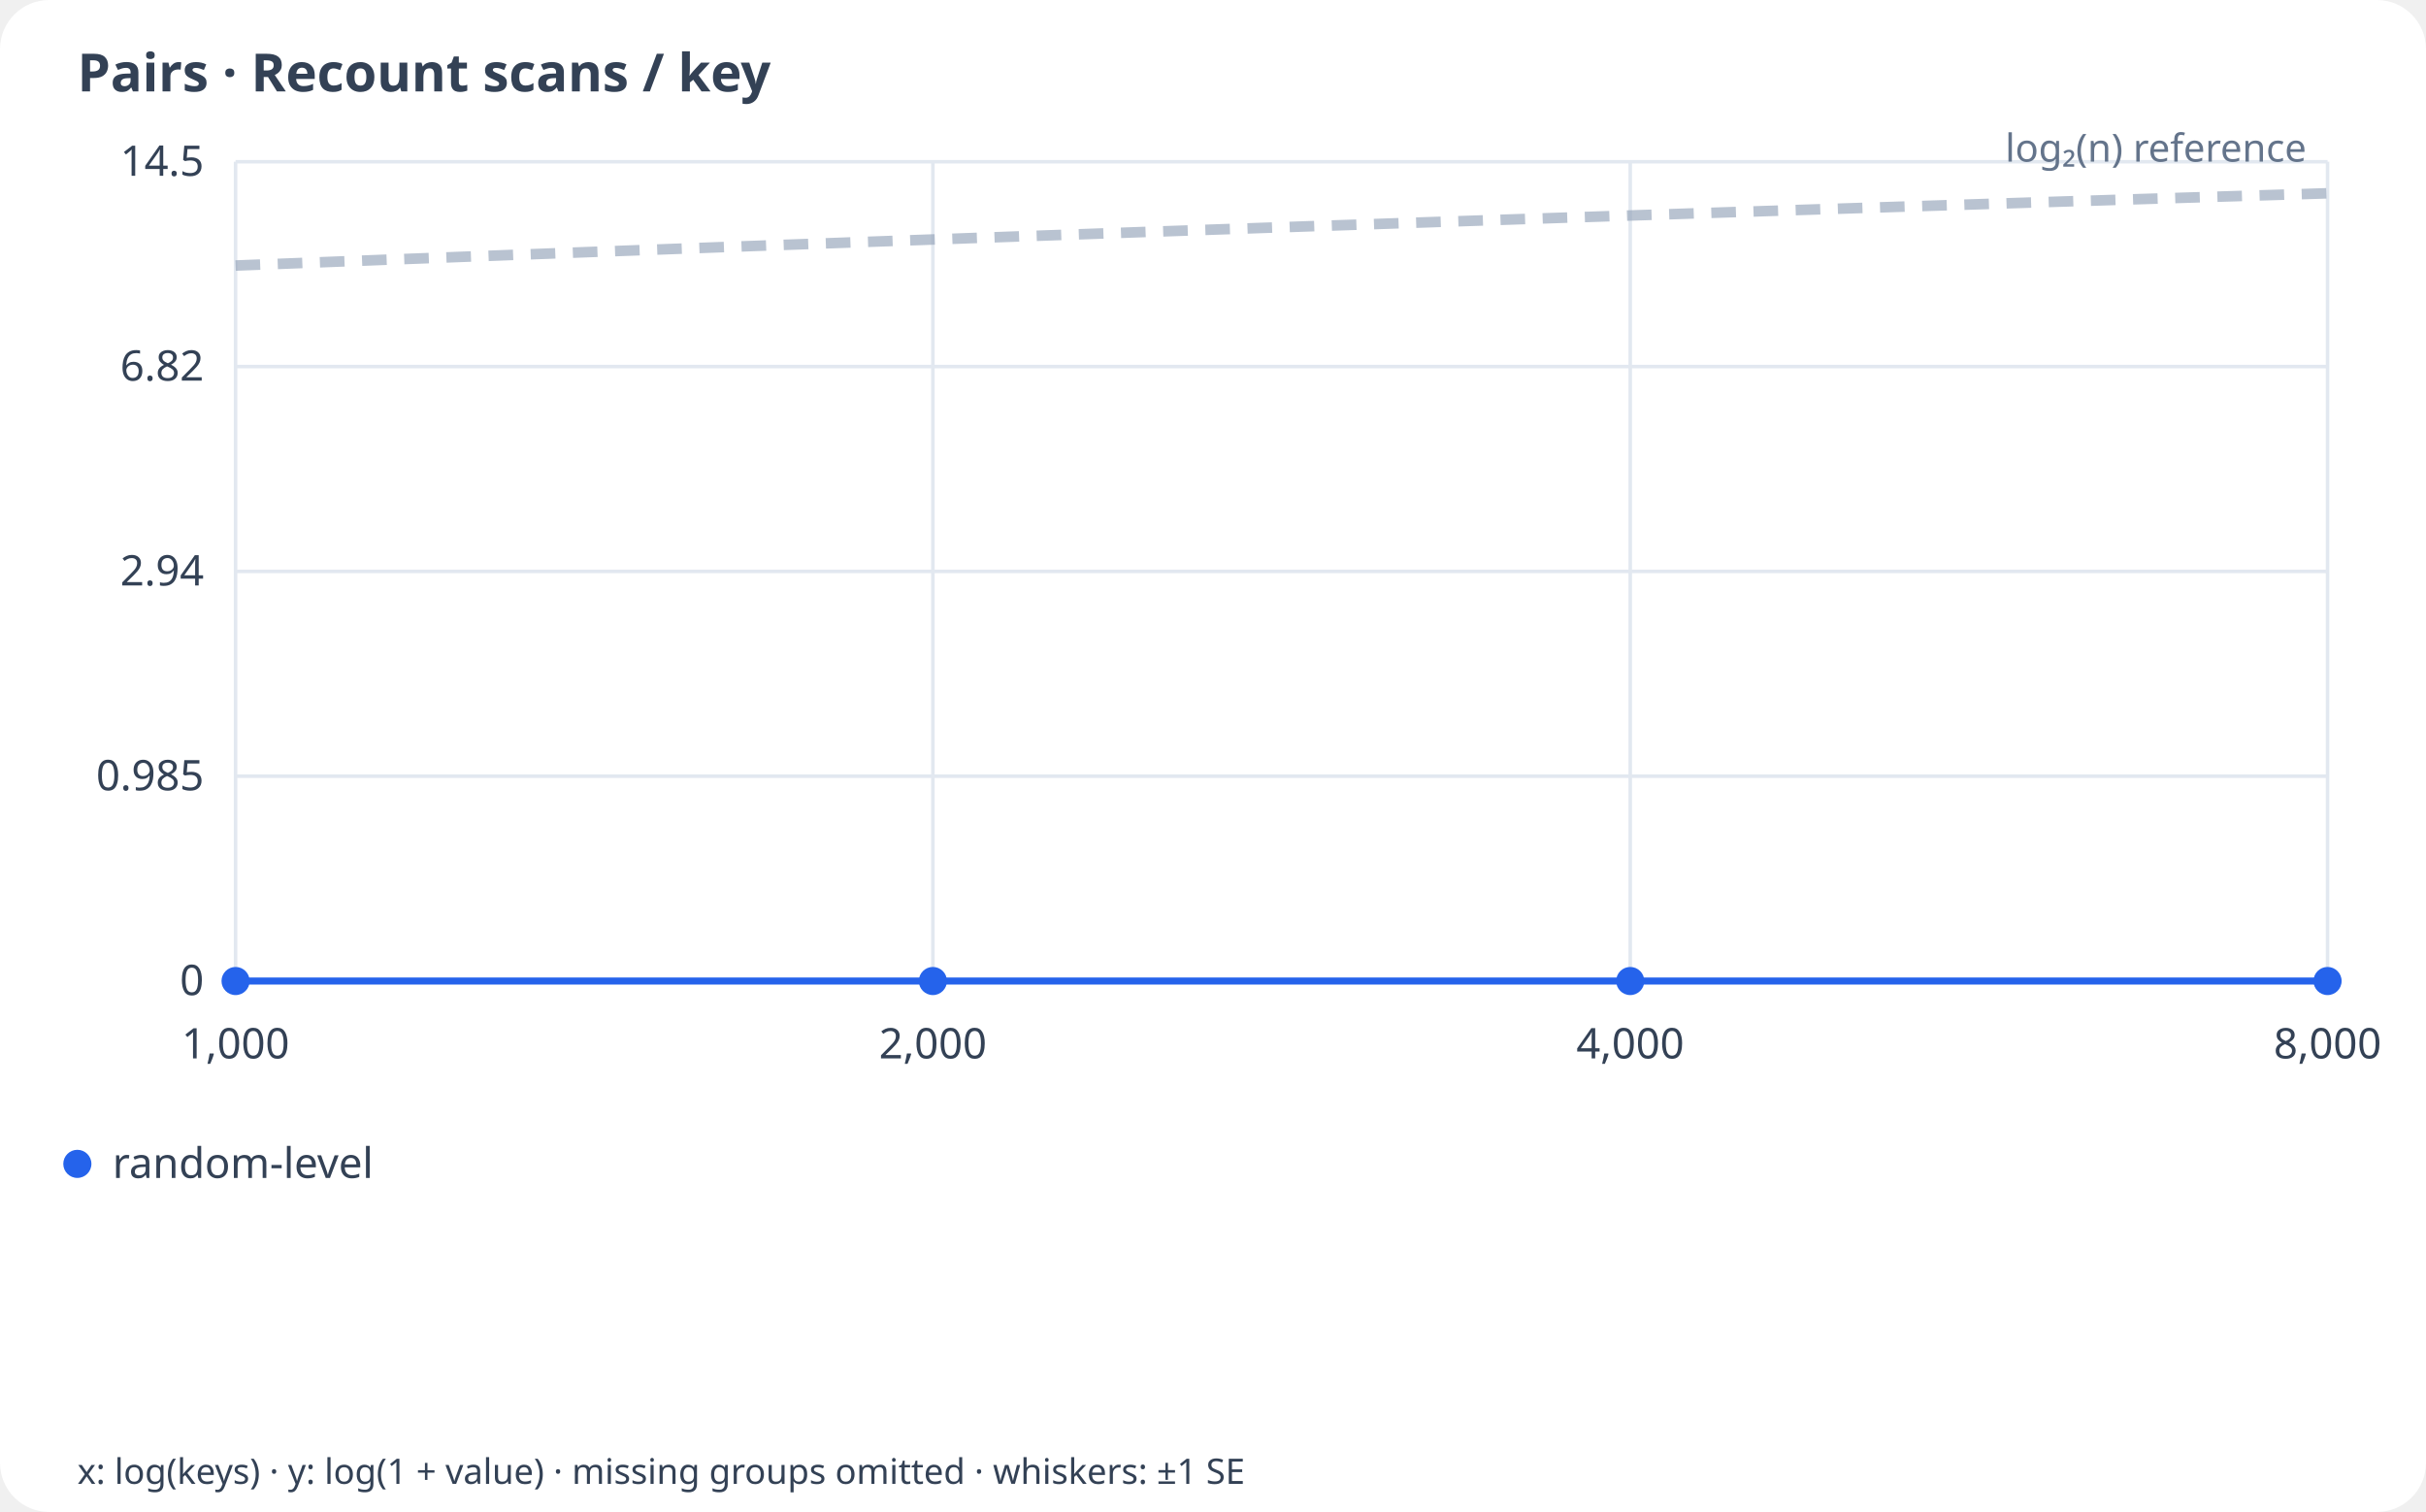
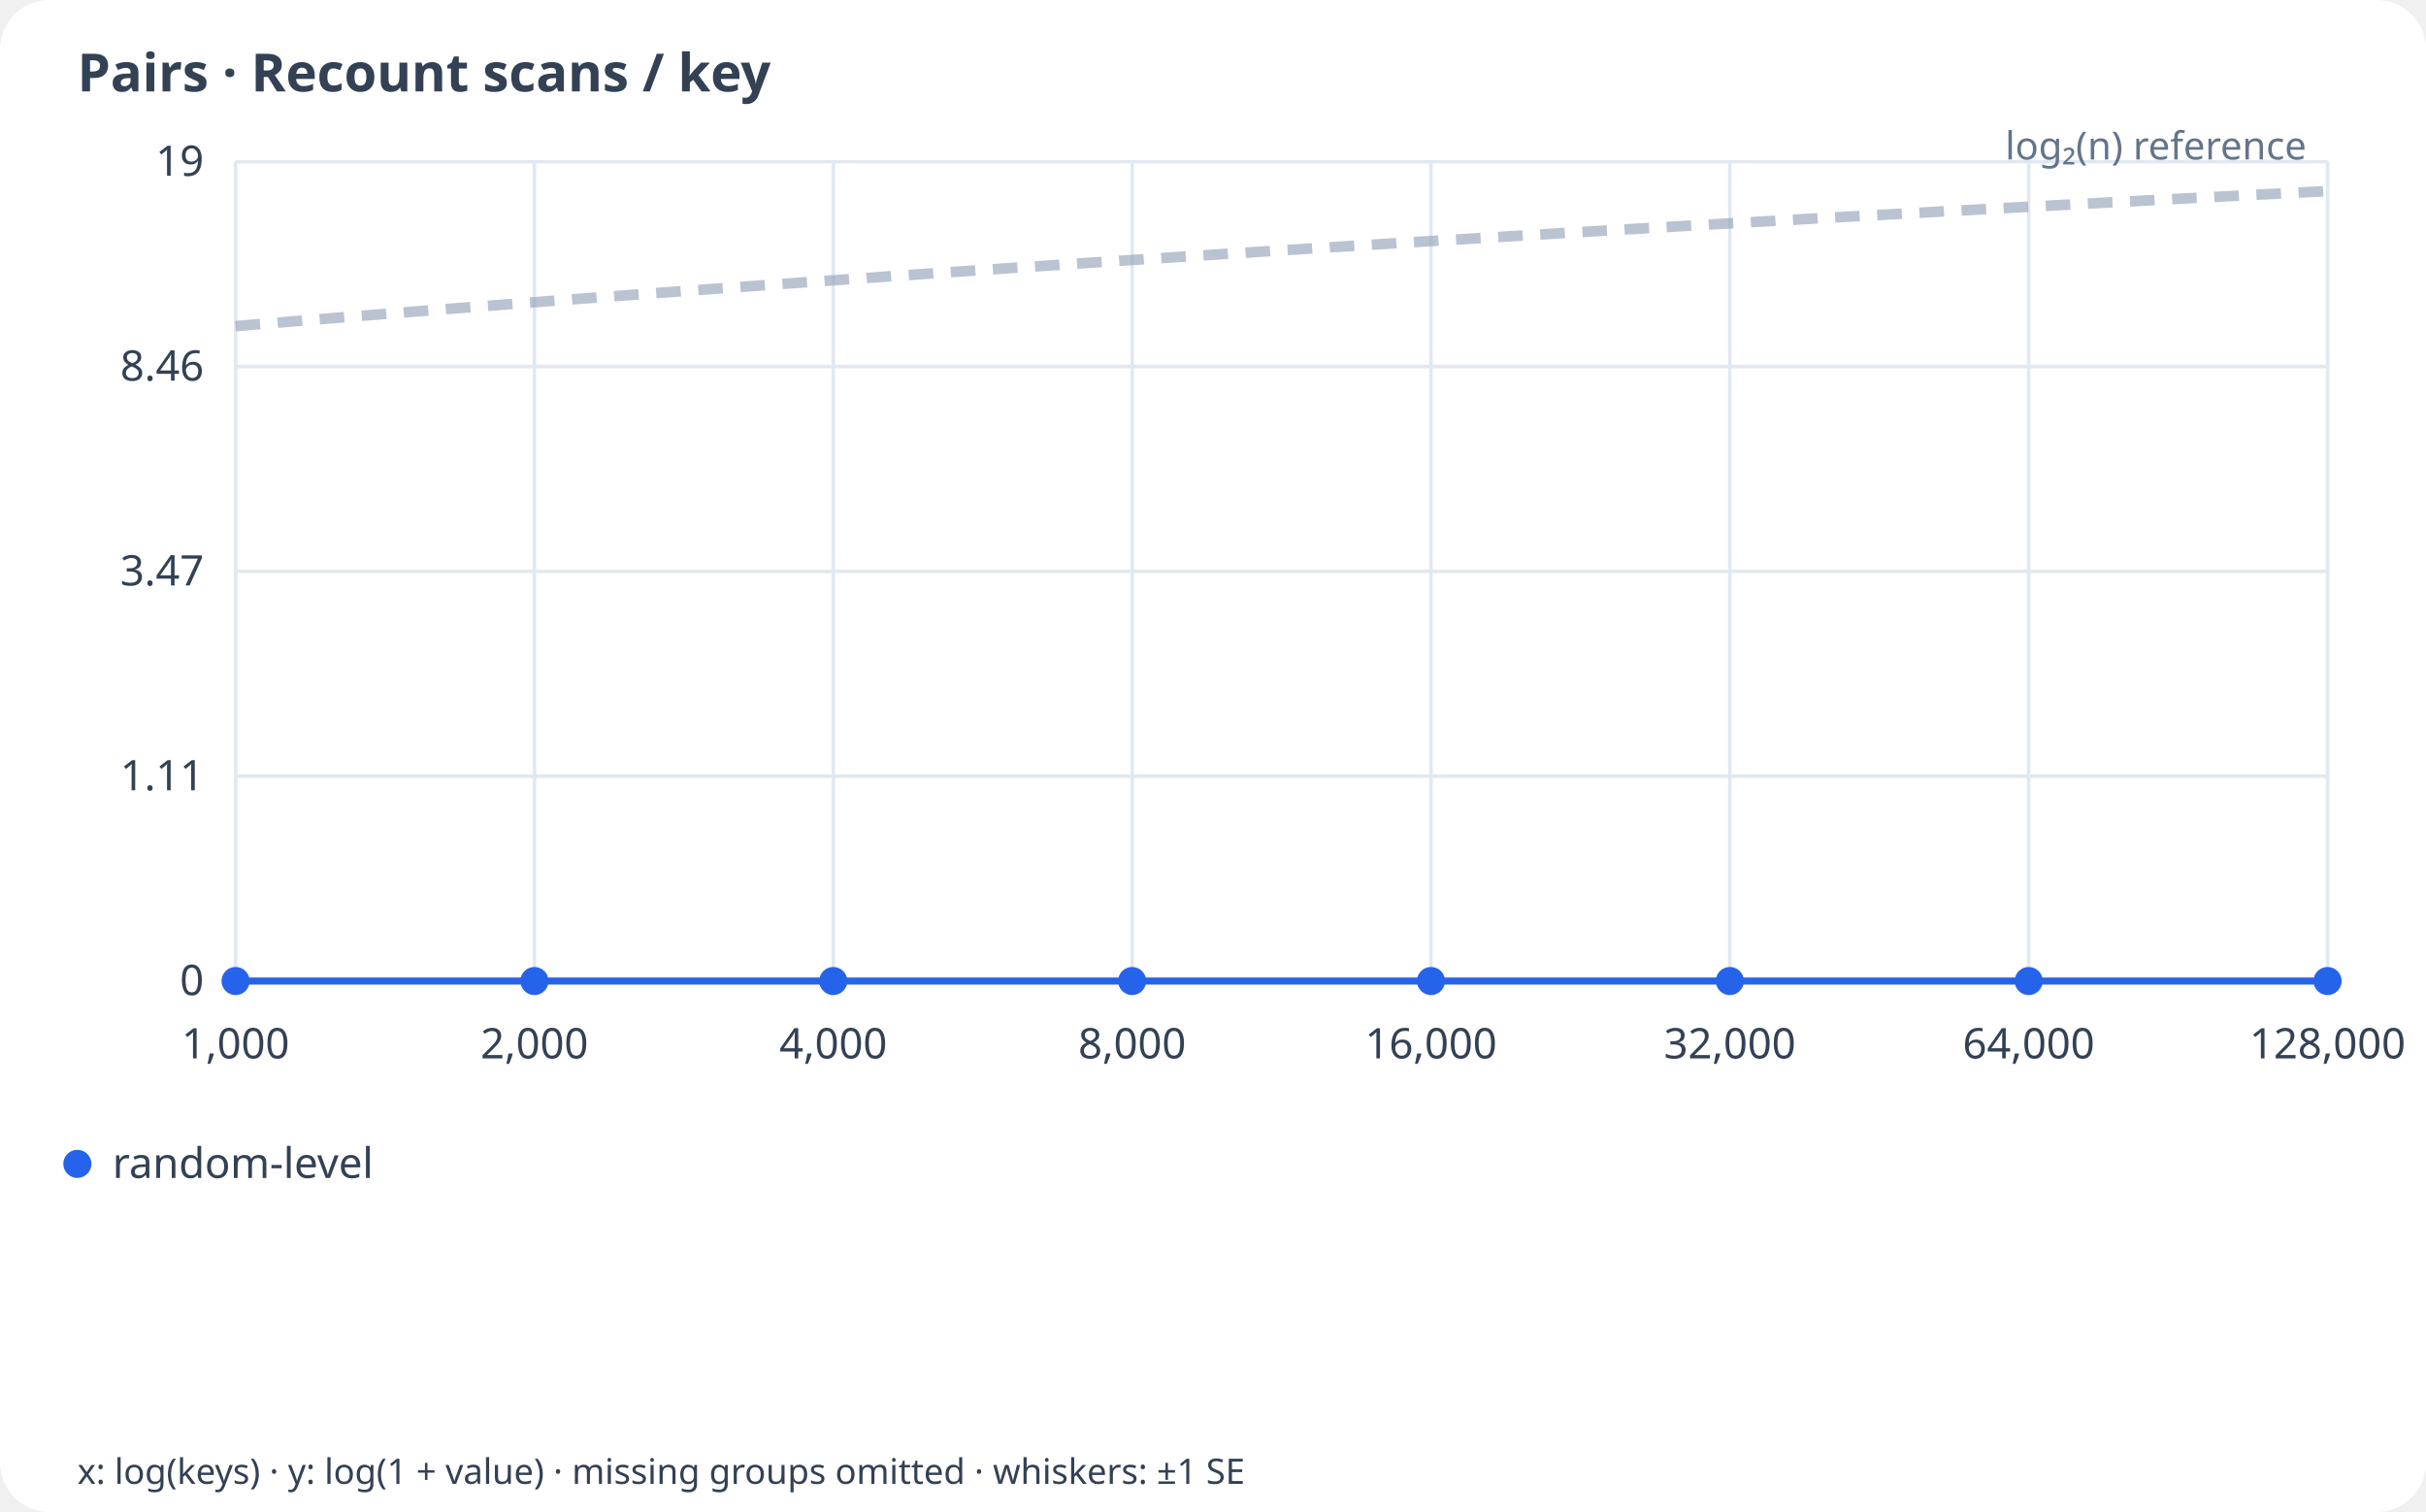
<svg xmlns="http://www.w3.org/2000/svg" viewBox="0 0 690 430" role="img" aria-labelledby="title desc">
  <style>text{font:12px system-ui,sans-serif;fill:#334155}.grid{stroke:#e2e8f0}path,line{vector-effect:non-scaling-stroke}</style>
  <rect width="690" height="430" rx="14" fill="white" />
  <text x="22" y="26" style="font-size:15px;font-weight:650">Pairs · Recount scans / key</text>
  <line class="grid" x1="67" x2="662" y1="279.00" y2="279.00" />
  <text x="58" y="283.00" text-anchor="end">0</text>
  <line class="grid" x1="67" x2="662" y1="220.75" y2="220.75" />
-   <text x="58" y="224.75" text-anchor="end">0.985</text>
+   <text x="58" y="224.75" text-anchor="end">1.11</text>
  <line class="grid" x1="67" x2="662" y1="162.50" y2="162.50" />
-   <text x="58" y="166.50" text-anchor="end">2.94</text>
+   <text x="58" y="166.50" text-anchor="end">3.47</text>
  <line class="grid" x1="67" x2="662" y1="104.25" y2="104.25" />
-   <text x="58" y="108.25" text-anchor="end">6.82</text>
+   <text x="58" y="108.25" text-anchor="end">8.46</text>
  <line class="grid" x1="67" x2="662" y1="46.00" y2="46.00" />
-   <text x="58" y="50.00" text-anchor="end">14.5</text>
+   <text x="58" y="50.00" text-anchor="end">19</text>
  <line class="grid" x1="67.00" x2="67.00" y1="46" y2="279" />
  <text x="67.00" y="301" text-anchor="middle">1,000</text>
-   <line class="grid" x1="265.33" x2="265.33" y1="46" y2="279" />
-   <text x="265.33" y="301" text-anchor="middle">2,000</text>
-   <line class="grid" x1="463.67" x2="463.67" y1="46" y2="279" />
-   <text x="463.67" y="301" text-anchor="middle">4,000</text>
+   <line class="grid" x1="152.00" x2="152.00" y1="46" y2="279" />
+   <text x="152.00" y="301" text-anchor="middle">2,000</text>
+   <line class="grid" x1="237.00" x2="237.00" y1="46" y2="279" />
+   <text x="237.00" y="301" text-anchor="middle">4,000</text>
+   <line class="grid" x1="322.00" x2="322.00" y1="46" y2="279" />
+   <text x="322.00" y="301" text-anchor="middle">8,000</text>
+   <line class="grid" x1="407.00" x2="407.00" y1="46" y2="279" />
+   <text x="407.00" y="301" text-anchor="middle">16,000</text>
+   <line class="grid" x1="492.00" x2="492.00" y1="46" y2="279" />
+   <text x="492.00" y="301" text-anchor="middle">32,000</text>
+   <line class="grid" x1="577.00" x2="577.00" y1="46" y2="279" />
+   <text x="577.00" y="301" text-anchor="middle">64,000</text>
  <line class="grid" x1="662.00" x2="662.00" y1="46" y2="279" />
-   <text x="662.00" y="301" text-anchor="middle">8,000</text>
-   <path class="log-reference" d="M67.00,75.52 L72.95,75.29 L78.90,75.06 L84.85,74.83 L90.80,74.60 L96.75,74.37 L102.70,74.14 L108.65,73.91 L114.60,73.68 L120.55,73.46 L126.50,73.23 L132.45,73.00 L138.40,72.78 L144.35,72.55 L150.30,72.33 L156.25,72.11 L162.20,71.88 L168.15,71.66 L174.10,71.44 L180.05,71.22 L186.00,71.00 L191.95,70.78 L197.90,70.56 L203.85,70.34 L209.80,70.12 L215.75,69.90 L221.70,69.68 L227.65,69.47 L233.60,69.25 L239.55,69.04 L245.50,68.82 L251.45,68.61 L257.40,68.39 L263.35,68.18 L269.30,67.97 L275.25,67.75 L281.20,67.54 L287.15,67.33 L293.10,67.12 L299.05,66.91 L305.00,66.70 L310.95,66.49 L316.90,66.28 L322.85,66.07 L328.80,65.86 L334.75,65.66 L340.70,65.45 L346.65,65.24 L352.60,65.04 L358.55,64.83 L364.50,64.63 L370.45,64.42 L376.40,64.22 L382.35,64.02 L388.30,63.82 L394.25,63.61 L400.20,63.41 L406.15,63.21 L412.10,63.01 L418.05,62.81 L424.00,62.61 L429.95,62.41 L435.90,62.21 L441.85,62.01 L447.80,61.81 L453.75,61.62 L459.70,61.42 L465.65,61.22 L471.60,61.03 L477.55,60.83 L483.50,60.63 L489.45,60.44 L495.40,60.25 L501.35,60.05 L507.30,59.86 L513.25,59.66 L519.20,59.47 L525.15,59.28 L531.10,59.09 L537.05,58.90 L543.00,58.71 L548.95,58.52 L554.90,58.33 L560.85,58.14 L566.80,57.95 L572.75,57.76 L578.70,57.57 L584.65,57.38 L590.60,57.19 L596.55,57.01 L602.50,56.82 L608.45,56.63 L614.40,56.45 L620.35,56.26 L626.30,56.08 L632.25,55.89 L638.20,55.71 L644.15,55.52 L650.10,55.34 L656.05,55.16 L662.00,54.97" stroke="#94a3b8" stroke-width="3" stroke-dasharray="7 5" opacity="0.65" fill="none" />
-   <text x="656" y="45.97" text-anchor="end" style="fill:#64748b;font-size:11px">log₂(n) reference</text>
+   <text x="662.00" y="301" text-anchor="middle">128,000</text>
+   <path class="log-reference" d="M67.00,92.75 L72.95,92.25 L78.90,91.76 L84.85,91.27 L90.80,90.78 L96.75,90.30 L102.70,89.82 L108.65,89.35 L114.60,88.87 L120.55,88.40 L126.50,87.93 L132.45,87.47 L138.40,87.01 L144.35,86.55 L150.30,86.09 L156.25,85.63 L162.20,85.18 L168.15,84.73 L174.10,84.29 L180.05,83.84 L186.00,83.40 L191.95,82.96 L197.90,82.53 L203.85,82.09 L209.80,81.66 L215.75,81.23 L221.70,80.80 L227.65,80.38 L233.60,79.96 L239.55,79.54 L245.50,79.12 L251.45,78.70 L257.40,78.29 L263.35,77.88 L269.30,77.47 L275.25,77.06 L281.20,76.66 L287.15,76.25 L293.10,75.85 L299.05,75.46 L305.00,75.06 L310.95,74.66 L316.90,74.27 L322.85,73.88 L328.80,73.49 L334.75,73.11 L340.70,72.72 L346.65,72.34 L352.60,71.96 L358.55,71.58 L364.50,71.20 L370.45,70.83 L376.40,70.45 L382.35,70.08 L388.30,69.71 L394.25,69.34 L400.20,68.98 L406.15,68.61 L412.10,68.25 L418.05,67.89 L424.00,67.53 L429.95,67.17 L435.90,66.81 L441.85,66.46 L447.80,66.10 L453.75,65.75 L459.70,65.40 L465.65,65.05 L471.60,64.71 L477.55,64.36 L483.50,64.02 L489.45,63.67 L495.40,63.33 L501.35,62.99 L507.30,62.66 L513.25,62.32 L519.20,61.98 L525.15,61.65 L531.10,61.32 L537.05,60.99 L543.00,60.66 L548.95,60.33 L554.90,60.00 L560.85,59.68 L566.80,59.36 L572.75,59.03 L578.70,58.71 L584.65,58.39 L590.60,58.07 L596.55,57.76 L602.50,57.44 L608.45,57.13 L614.40,56.81 L620.35,56.50 L626.30,56.19 L632.25,55.88 L638.20,55.57 L644.15,55.26 L650.10,54.96 L656.05,54.65 L662.00,54.35" stroke="#94a3b8" stroke-width="3" stroke-dasharray="7 5" opacity="0.65" fill="none" />
+   <text x="656" y="45.35" text-anchor="end" style="fill:#64748b;font-size:11px">log₂(n) reference</text>
  <path d="M67.00,279.00V279.00 M64.00,279.00h6 M64.00,279.00h6" stroke="#2563eb" fill="none" />
  <circle cx="67.00" cy="279.00" r="4" fill="#2563eb" />
-   <path d="M67.00,279.00 L265.33,279.00" stroke="#2563eb" stroke-width="2" fill="none" />
-   <path d="M265.33,279.00V279.00 M262.33,279.00h6 M262.33,279.00h6" stroke="#2563eb" fill="none" />
-   <circle cx="265.33" cy="279.00" r="4" fill="#2563eb" />
-   <path d="M265.33,279.00 L463.67,279.00" stroke="#2563eb" stroke-width="2" fill="none" />
-   <path d="M463.67,279.00V279.00 M460.67,279.00h6 M460.67,279.00h6" stroke="#2563eb" fill="none" />
-   <circle cx="463.67" cy="279.00" r="4" fill="#2563eb" />
-   <path d="M463.67,279.00 L662.00,279.00" stroke="#2563eb" stroke-width="2" fill="none" />
+   <path d="M67.00,279.00 L152.00,279.00" stroke="#2563eb" stroke-width="2" fill="none" />
+   <path d="M152.00,279.00V279.00 M149.00,279.00h6 M149.00,279.00h6" stroke="#2563eb" fill="none" />
+   <circle cx="152.00" cy="279.00" r="4" fill="#2563eb" />
+   <path d="M152.00,279.00 L237.00,279.00" stroke="#2563eb" stroke-width="2" fill="none" />
+   <path d="M237.00,279.00V279.00 M234.00,279.00h6 M234.00,279.00h6" stroke="#2563eb" fill="none" />
+   <circle cx="237.00" cy="279.00" r="4" fill="#2563eb" />
+   <path d="M237.00,279.00 L322.00,279.00" stroke="#2563eb" stroke-width="2" fill="none" />
+   <path d="M322.00,279.00V279.00 M319.00,279.00h6 M319.00,279.00h6" stroke="#2563eb" fill="none" />
+   <circle cx="322.00" cy="279.00" r="4" fill="#2563eb" />
+   <path d="M322.00,279.00 L407.00,279.00" stroke="#2563eb" stroke-width="2" fill="none" />
+   <path d="M407.00,279.00V279.00 M404.00,279.00h6 M404.00,279.00h6" stroke="#2563eb" fill="none" />
+   <circle cx="407.00" cy="279.00" r="4" fill="#2563eb" />
+   <path d="M407.00,279.00 L492.00,279.00" stroke="#2563eb" stroke-width="2" fill="none" />
+   <path d="M492.00,279.00V279.00 M489.00,279.00h6 M489.00,279.00h6" stroke="#2563eb" fill="none" />
+   <circle cx="492.00" cy="279.00" r="4" fill="#2563eb" />
+   <path d="M492.00,279.00 L577.00,279.00" stroke="#2563eb" stroke-width="2" fill="none" />
+   <path d="M577.00,279.00V279.00 M574.00,279.00h6 M574.00,279.00h6" stroke="#2563eb" fill="none" />
+   <circle cx="577.00" cy="279.00" r="4" fill="#2563eb" />
+   <path d="M577.00,279.00 L662.00,279.00" stroke="#2563eb" stroke-width="2" fill="none" />
  <path d="M662.00,279.00V279.00 M659.00,279.00h6 M659.00,279.00h6" stroke="#2563eb" fill="none" />
  <circle cx="662.00" cy="279.00" r="4" fill="#2563eb" />
  <circle cx="22" cy="331" r="4" fill="#2563eb" />
  <text x="32" y="335">random-level</text>
  <text x="22" y="422" style="font-size:10px">x: log(keys) · y: log(1 + value) · missing groups omitted · whiskers: ±1 SE</text>
</svg>
